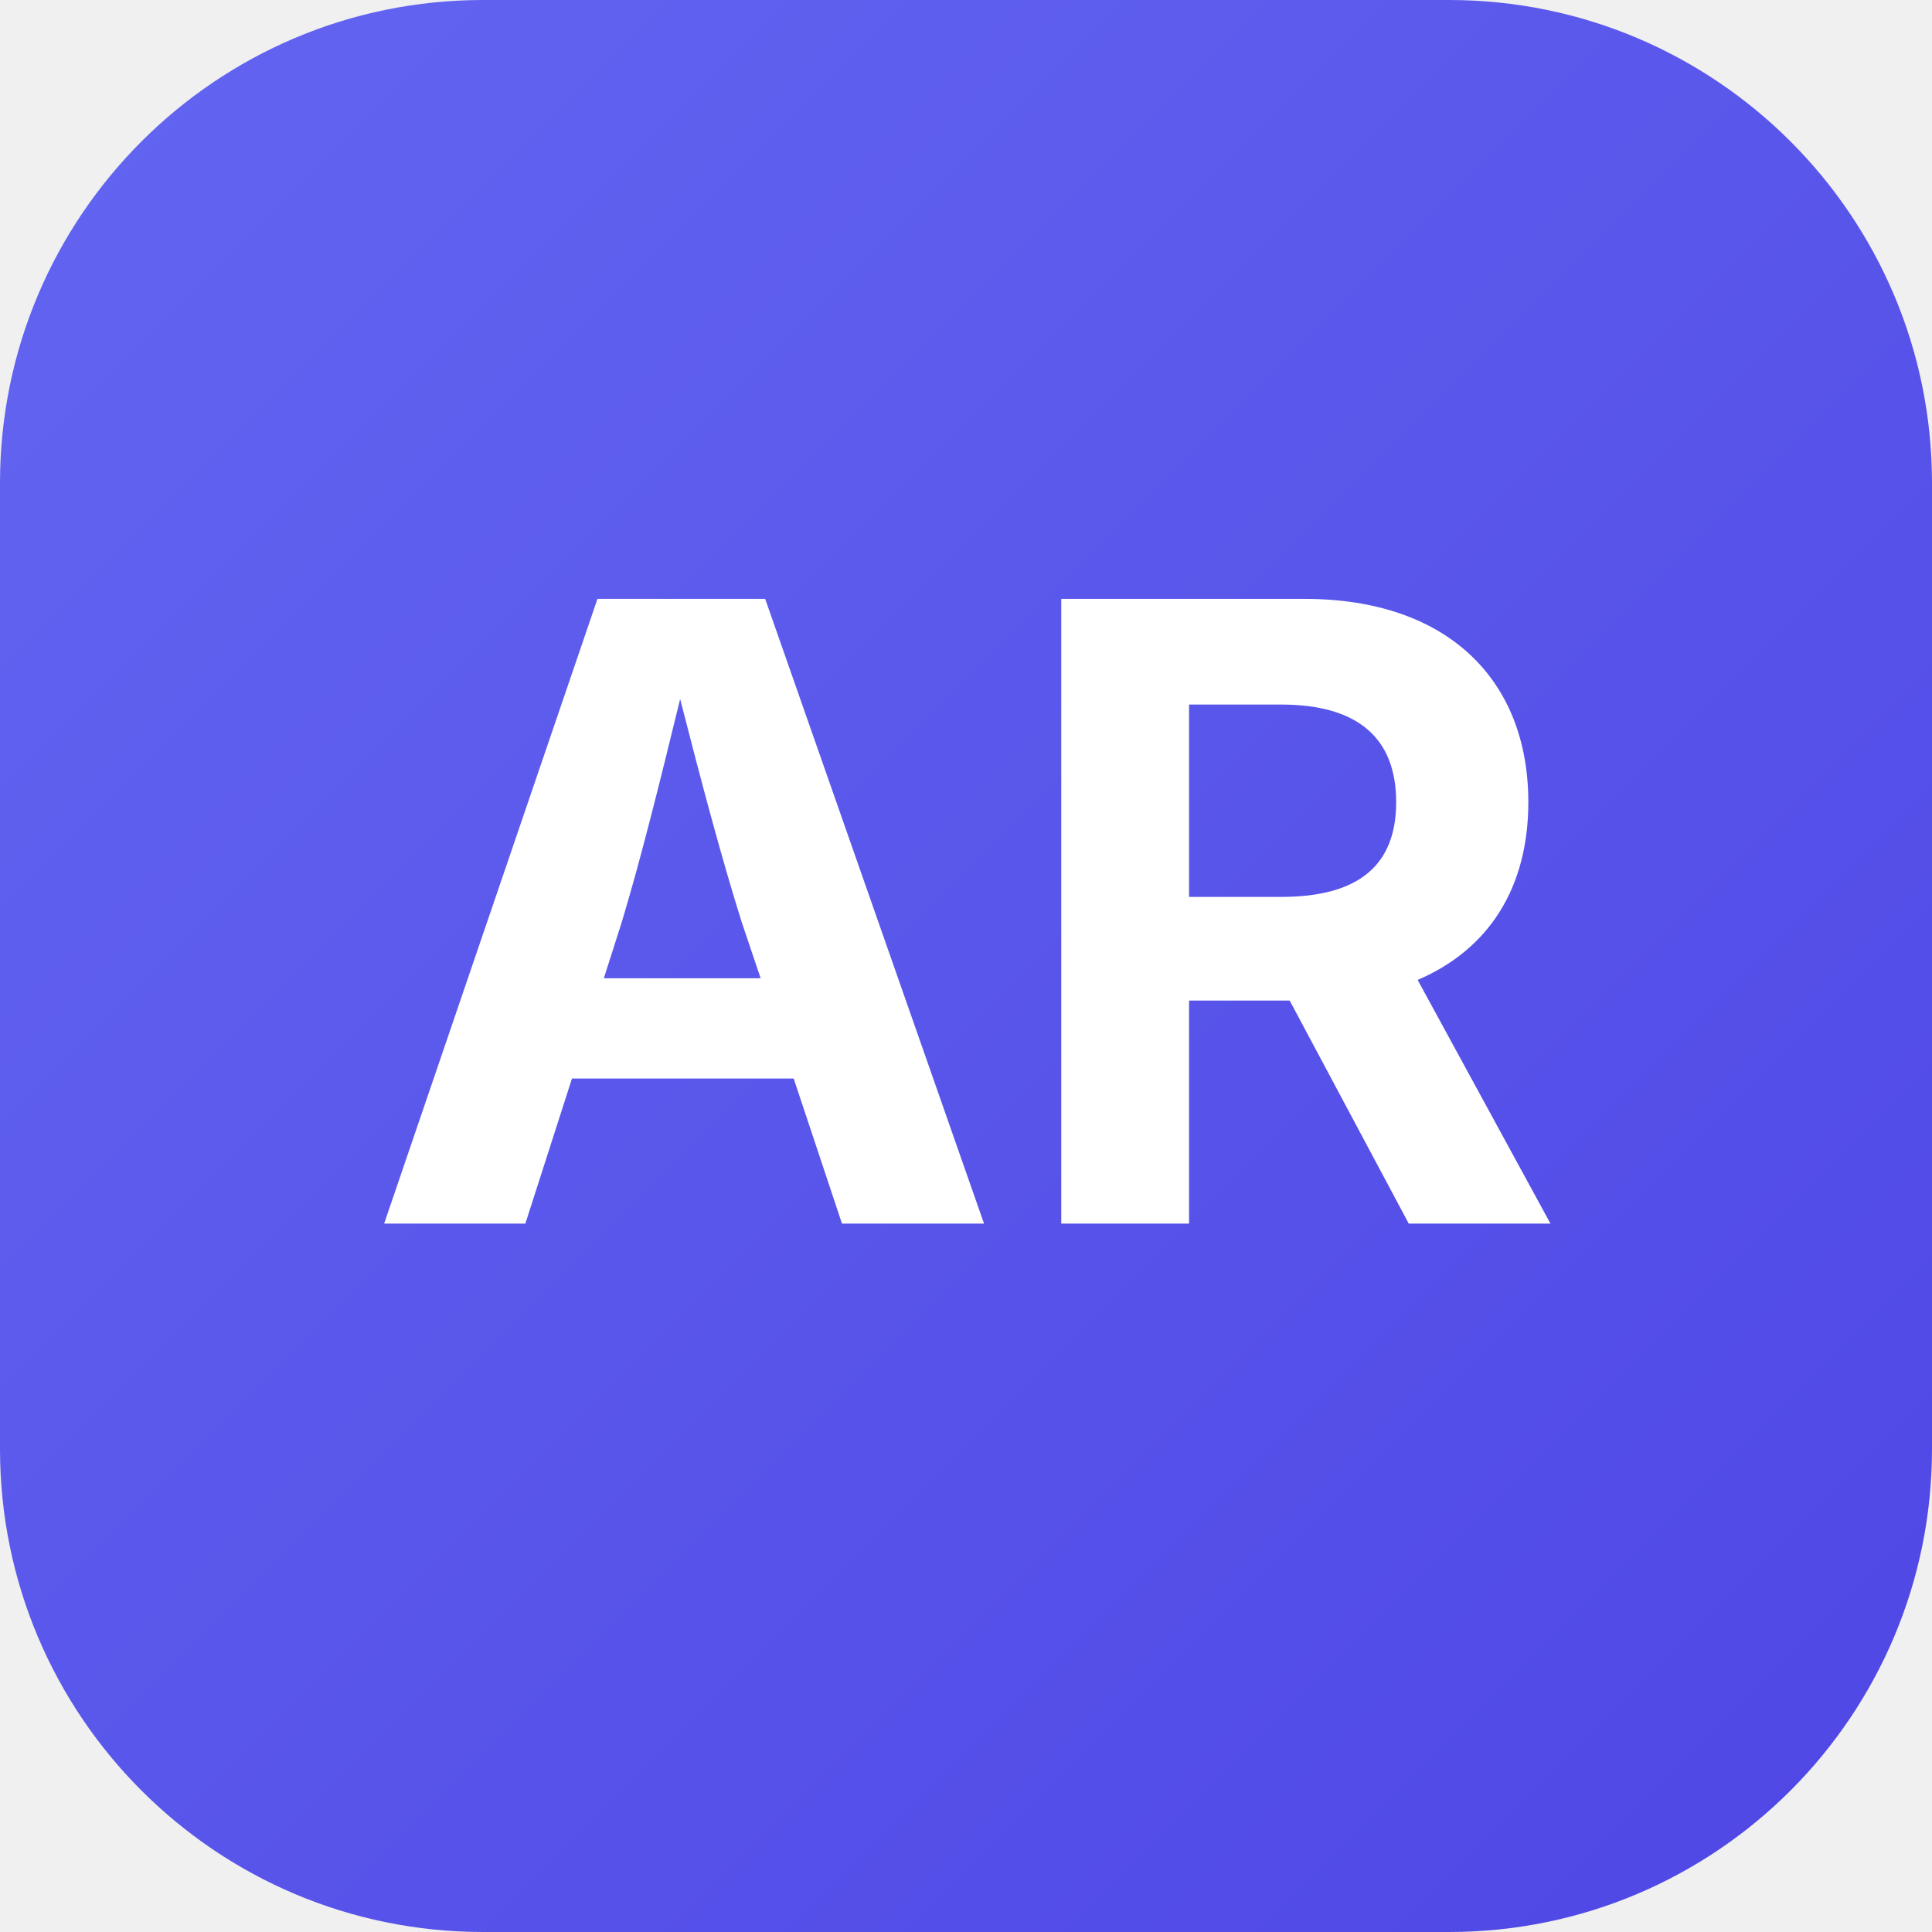
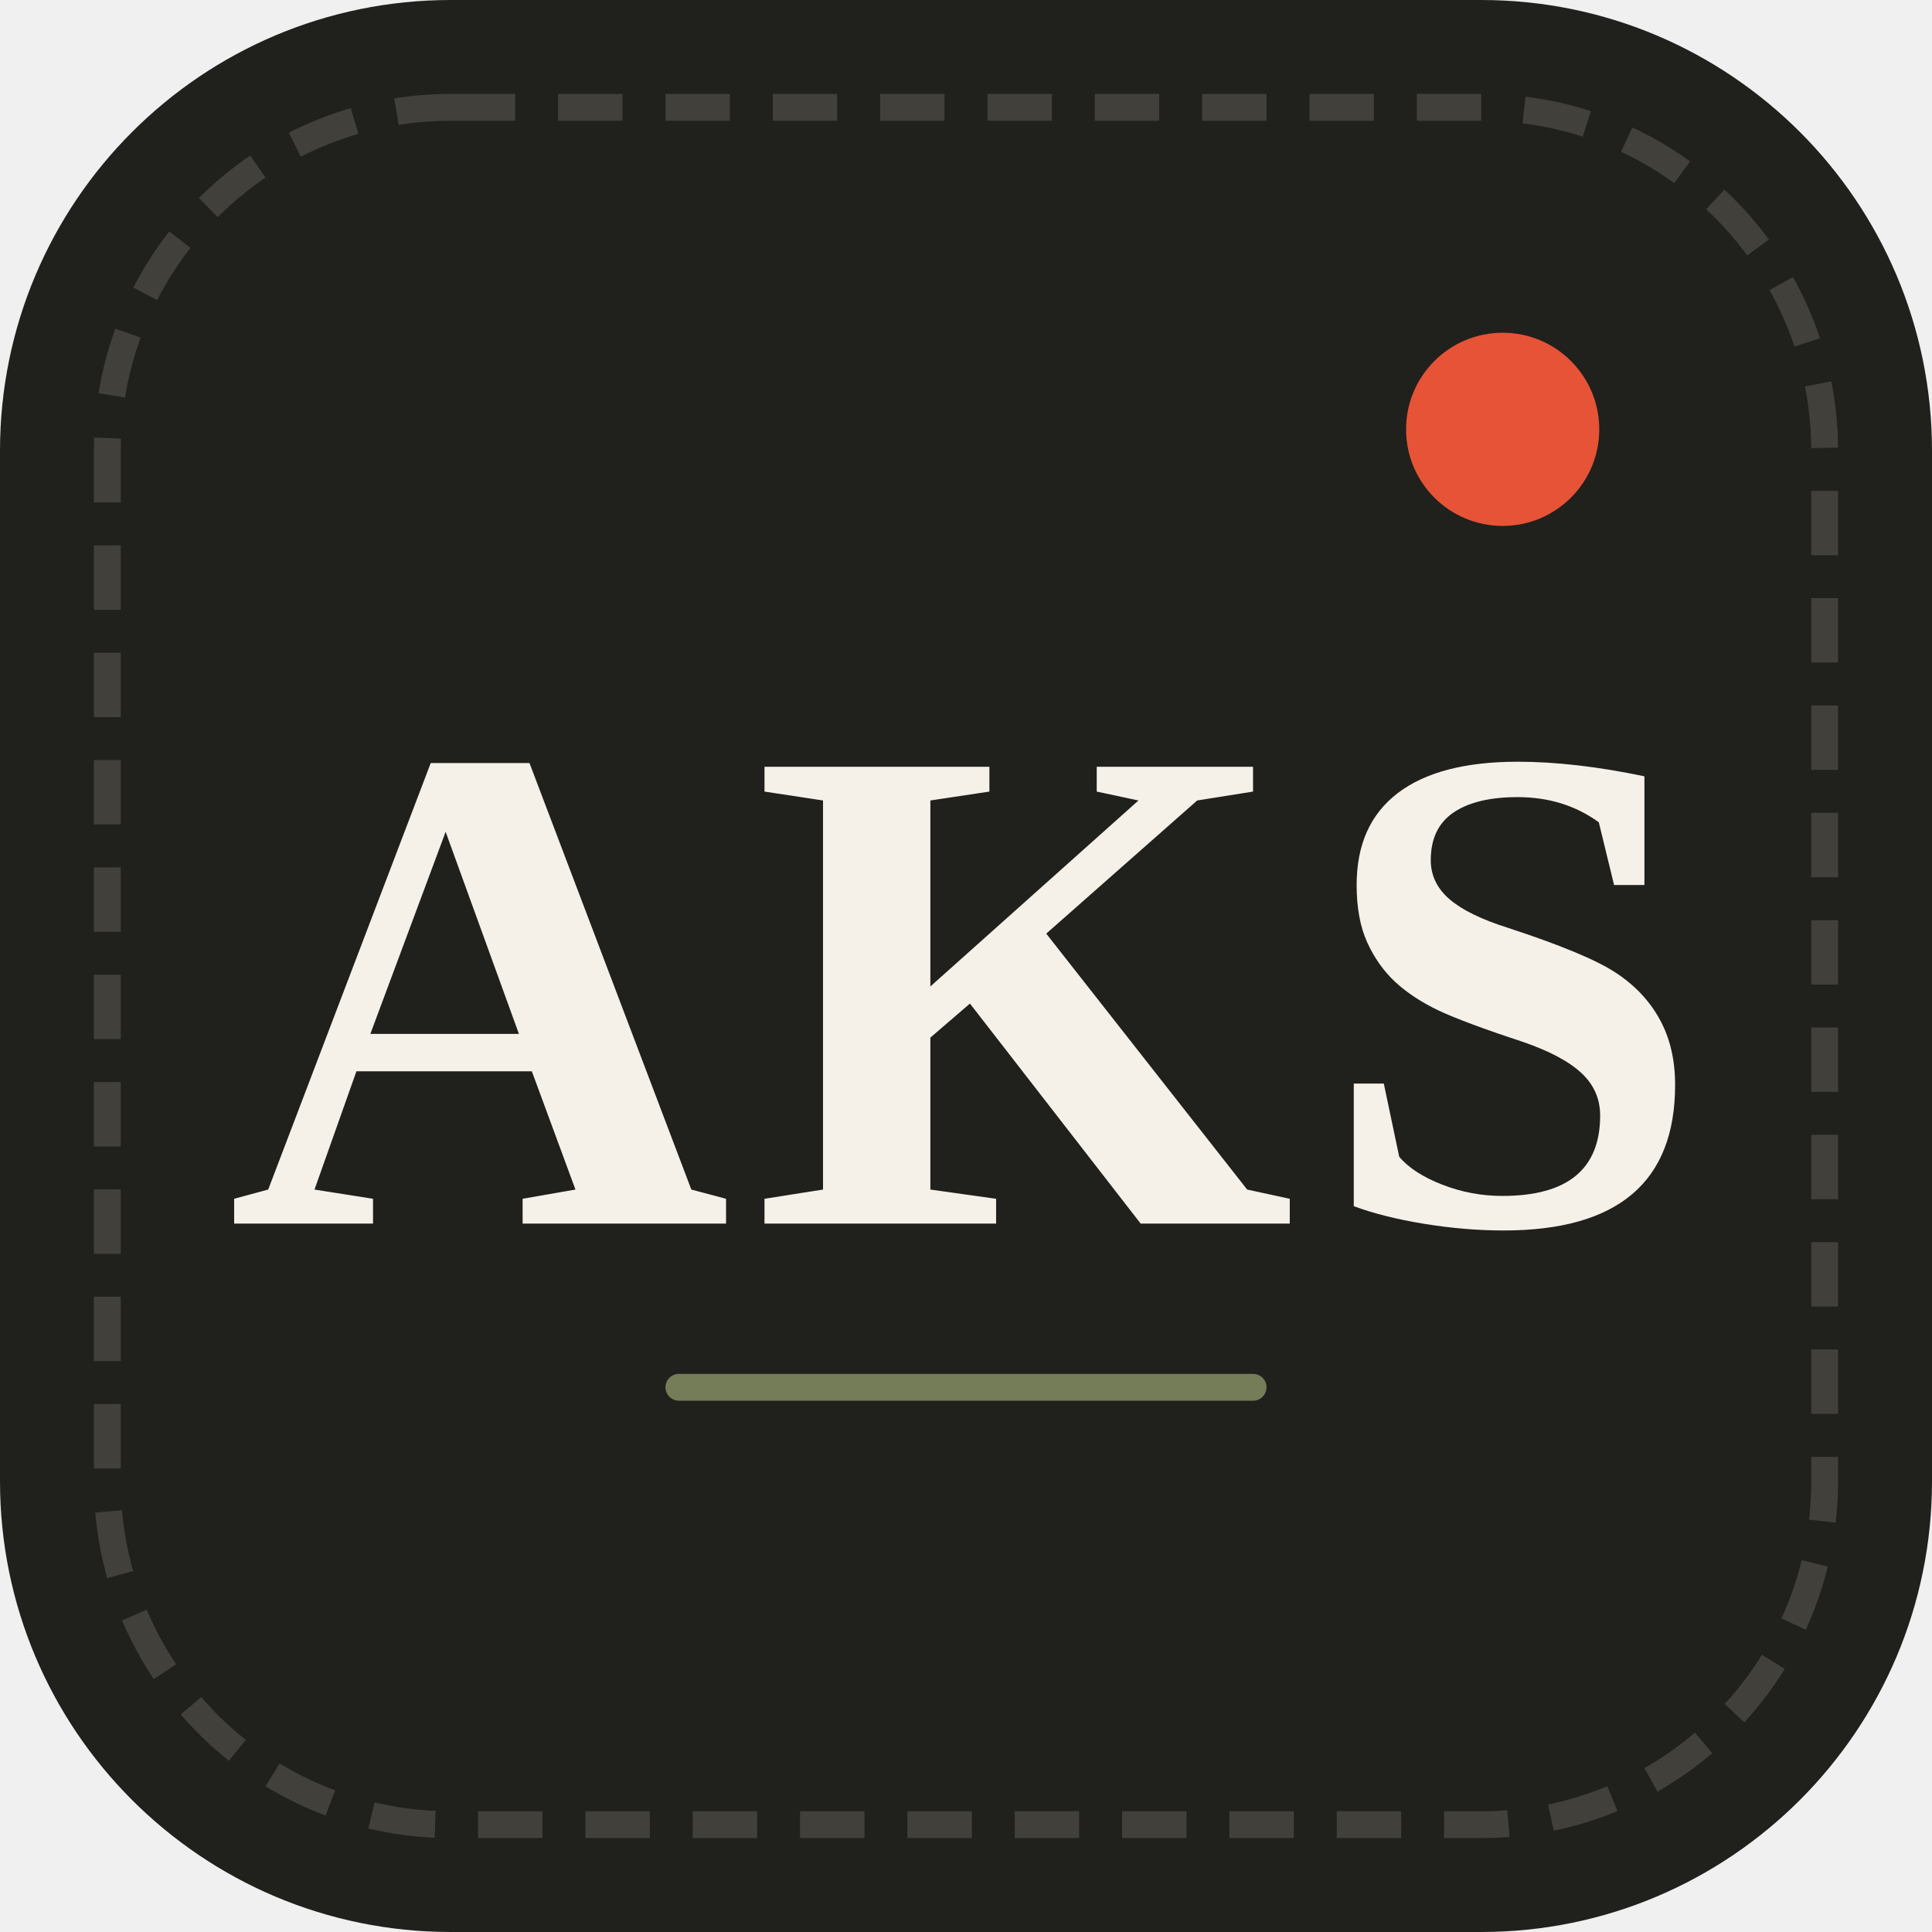
<svg xmlns="http://www.w3.org/2000/svg" width="180" height="180" viewBox="0 0 180 180" fill="none">
-   <rect width="180" height="180" rx="45" fill="url(#paint0_linear)" />
-   <text x="90" y="114" font-family="Inter, sans-serif" font-weight="700" font-size="80" text-anchor="middle" fill="white">AR</text>
-   <defs>
-     <linearGradient id="paint0_linear" x1="0" y1="0" x2="180" y2="180" gradientUnits="userSpaceOnUse">
-       <stop offset="0%" stop-color="#6366f1" />
-       <stop offset="100%" stop-color="#4f46e5" />
-     </linearGradient>
-   </defs>
+   <rect width="180" height="180" rx="42" fill="#20201D" />
+   <rect x="10" y="10" width="160" height="160" rx="32" stroke="#5E5B54" stroke-width="2.5" stroke-dasharray="6 4" opacity="0.55" />
+   <circle cx="140" cy="40" r="9" fill="#E65336" />
+   <text x="90" y="114" font-family="Georgia, 'Times New Roman', 'Instrument Serif', serif" font-size="65" font-weight="700" text-anchor="middle" fill="#F5F1E8" letter-spacing="2">AKS</text>
+   <rect x="62" y="128" width="56" height="2.5" rx="1.25" fill="#8A9367" opacity="0.8" />
</svg>
